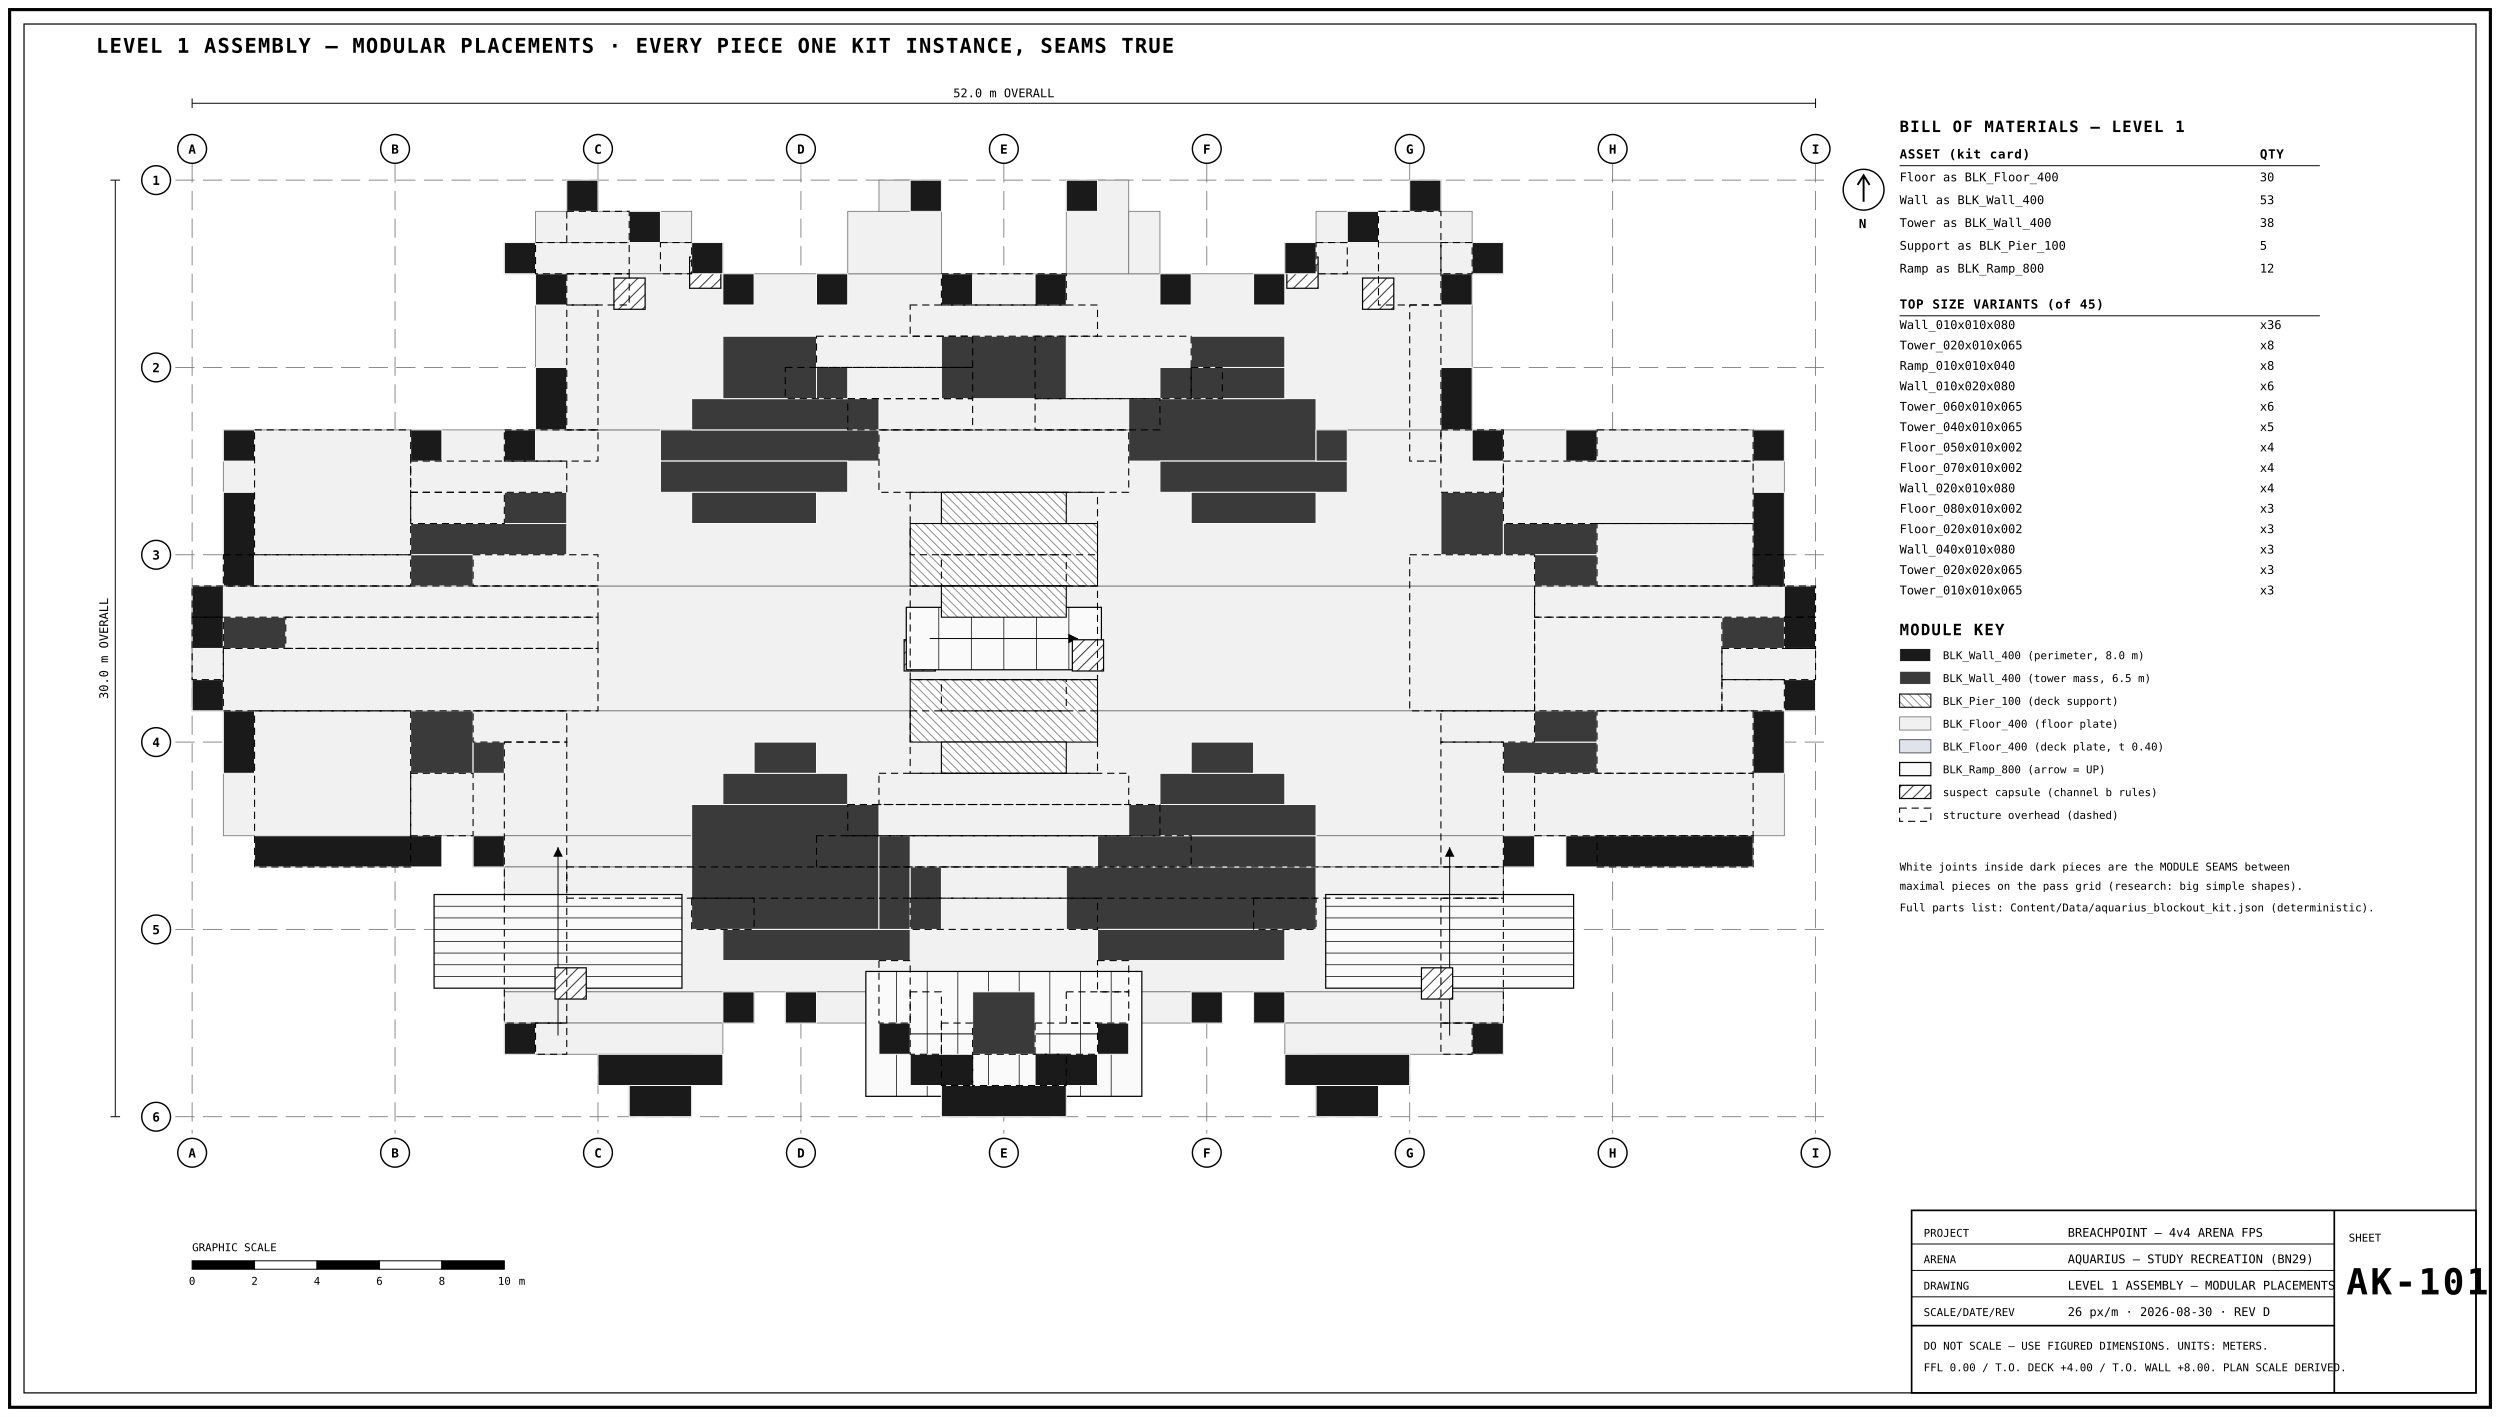
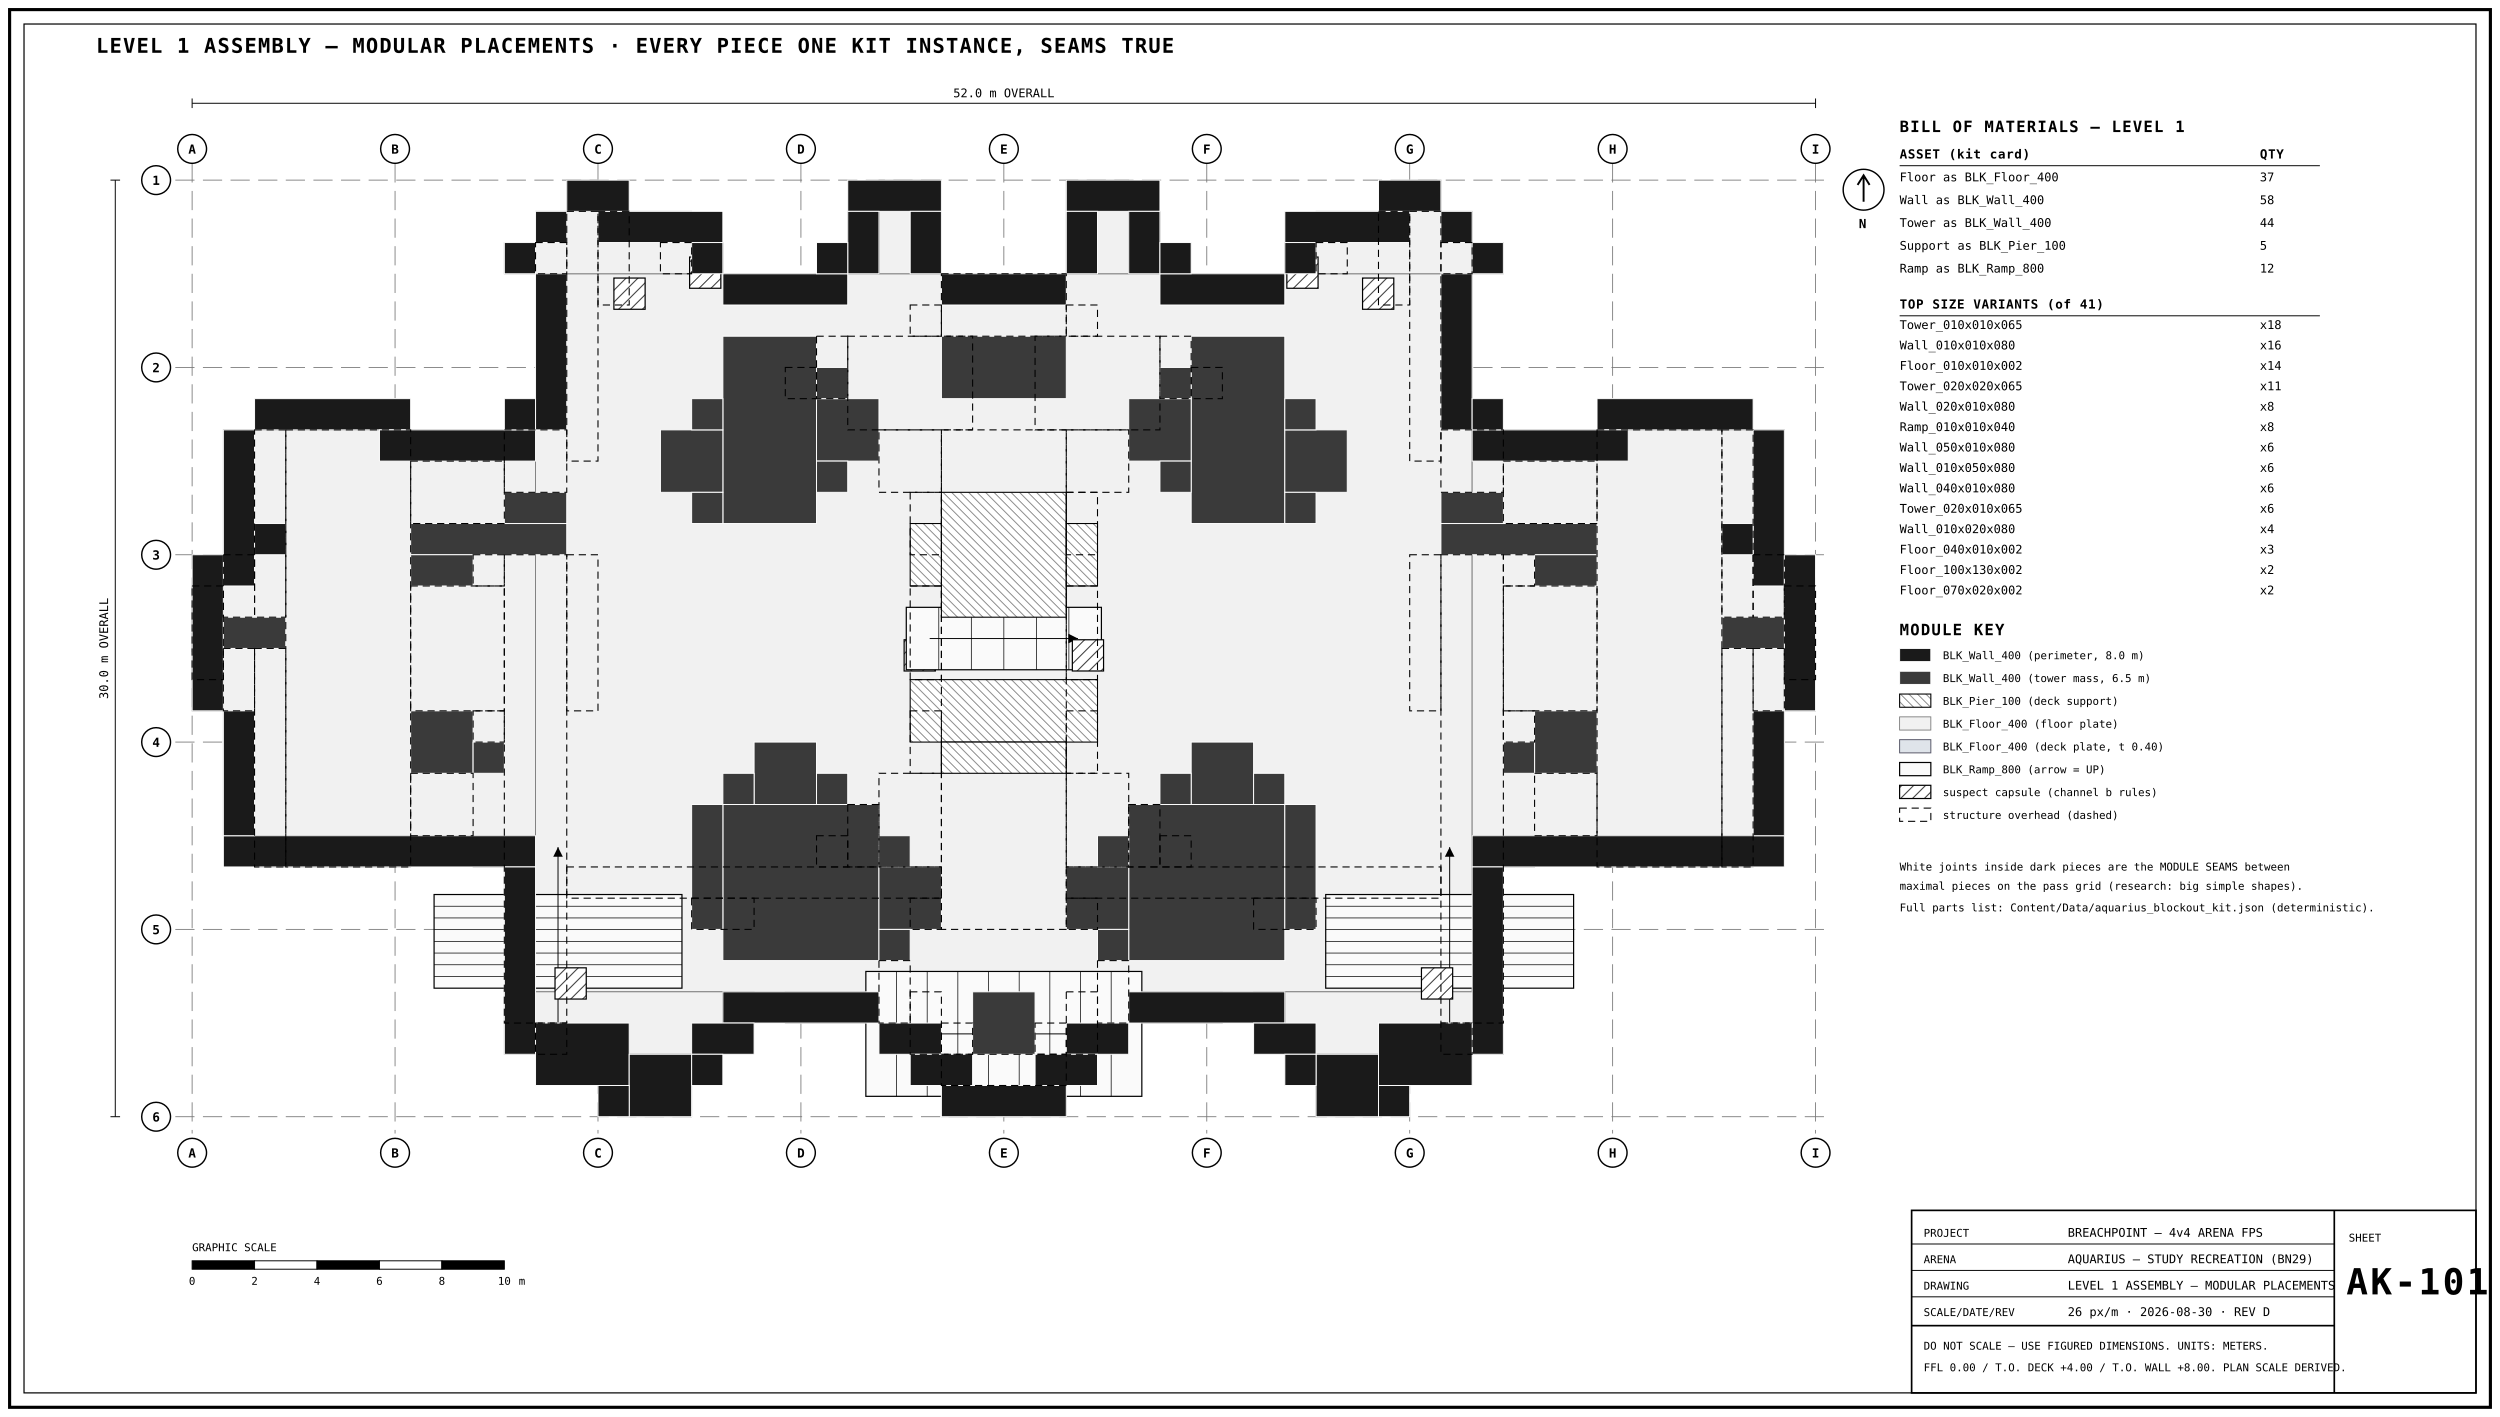
<svg xmlns="http://www.w3.org/2000/svg" width="2082" height="1180" viewBox="0 0 2082 1180">
  <style>
  .paper{fill:#ffffff}
  .frame{fill:none;stroke:#000;stroke-width:1.4}
  .border{fill:none;stroke:#000;stroke-width:2.6}
  .border2{fill:none;stroke:#000;stroke-width:1.0}
  .poche{fill:#111111;stroke:#000;stroke-width:0.9}
  .hatch{fill:url(#h45);stroke:#000;stroke-width:1.1}
  .hatch2{fill:url(#h135);stroke:#000;stroke-width:0.9}
  .plate{fill:#e8e8e8;stroke:#000;stroke-width:1.1}
  .floorp{fill:#f1f1f1;stroke:#333;stroke-width:0.9}
  .stairp{fill:#fafafa;stroke:#000;stroke-width:1.0}
  .over{fill:none;stroke:#000;stroke-width:0.9;stroke-dasharray:6 4}
  .below{fill:none;stroke:#9a9a9a;stroke-width:0.7}
  .tread{stroke:#000;stroke-width:0.6;fill:none}
  .gridl{stroke:#777;stroke-width:0.7;stroke-dasharray:16 7}
  .bubble{fill:#fff;stroke:#000;stroke-width:1.2}
  .secline{stroke:#000;stroke-width:1.7;stroke-dasharray:18 5 4 5}
  .ground{stroke:#000;stroke-width:2.6}
  .beyond{fill:#f4f4f4;stroke:#8a8a8a;stroke-width:0.8}
  .beyond2{fill:#d9d9d9;stroke:#6e6e6e;stroke-width:0.8}
  .dim{stroke:#000;stroke-width:0.8;fill:none}
  .dimtext{font:10px monospace;fill:#000}
  .label{font:bold 10.5px monospace;fill:#000;letter-spacing:0.5px}
  .rooml{font:bold 12.5px monospace;fill:#000;letter-spacing:1px}
  .roomd{font:10px monospace;fill:#000}
  .small{font:9px monospace;fill:#000}
  .note{font:10.5px monospace;fill:#000}
  .big{font:bold 17px monospace;fill:#000;letter-spacing:1px}
  .panel{font:bold 13px monospace;fill:#000;letter-spacing:1px}
  .sheetno{font:bold 30px monospace;fill:#000;letter-spacing:2px}
  .datum{stroke:#000;stroke-width:0.7;stroke-dasharray:12 4 2 4}
  .isotop{fill:#ededed;stroke:#000;stroke-width:1.0;stroke-linejoin:round}
  .isoeast{fill:#ffffff;stroke:#000;stroke-width:1.0;stroke-linejoin:round}
  .isonorth{fill:#d4d4d4;stroke:#000;stroke-width:1.0;stroke-linejoin:round}
  .isoplate{fill:#f7f7f7;stroke:#000;stroke-width:1.6;stroke-linejoin:round}
  .isofloor{fill:#e2e2e2;stroke:#555;stroke-width:0.8;stroke-linejoin:round}

  .mwall{fill:#1a1a1a;stroke:#ffffff;stroke-width:0.8}
  .mwallo{fill:none;stroke:#000;stroke-width:1.2}
  .mtower{fill:#3a3a3a;stroke:#ffffff;stroke-width:0.8}
  .mfloor{fill:#f1f1f1;stroke:#777;stroke-width:0.7}
  .mdeck{fill:#dfe4ea;stroke:#556;stroke-width:0.8}
  .mpier{fill:url(#h135);stroke:#000;stroke-width:0.9}
  .mramp{fill:#fafafa;stroke:#000;stroke-width:1.0}
  .msus{fill:url(#h45);stroke:#000;stroke-width:1.0}
</style>
  <defs>
    <pattern id="h45" width="7" height="7" patternUnits="userSpaceOnUse" patternTransform="rotate(45)">
      <rect width="7" height="7" fill="#ffffff" />
      <line x1="0" y1="0" x2="0" y2="7" stroke="#000" stroke-width="1.2" />
    </pattern>
    <pattern id="h135" width="5" height="5" patternUnits="userSpaceOnUse" patternTransform="rotate(-45)">
      <rect width="5" height="5" fill="#ffffff" />
      <line x1="0" y1="0" x2="0" y2="5" stroke="#555" stroke-width="1.0" />
    </pattern>
  </defs>
  <rect class="paper" width="2082" height="1180" />
  <text class="big" x="80" y="44">LEVEL 1 ASSEMBLY — MODULAR PLACEMENTS · EVERY PIECE ONE KIT INSTANCE, SEAMS TRUE</text>
  <line class="gridl" x1="160" y1="136" x2="160" y2="944" />
  <circle class="bubble" cx="160" cy="124" r="12" />
  <text class="label" x="160" y="128" text-anchor="middle">A</text>
  <circle class="bubble" cx="160" cy="960" r="12" />
  <text class="label" x="160" y="964" text-anchor="middle">A</text>
  <line class="gridl" x1="329" y1="136" x2="329" y2="944" />
  <circle class="bubble" cx="329" cy="124" r="12" />
  <text class="label" x="329" y="128" text-anchor="middle">B</text>
  <circle class="bubble" cx="329" cy="960" r="12" />
  <text class="label" x="329" y="964" text-anchor="middle">B</text>
  <line class="gridl" x1="498" y1="136" x2="498" y2="944" />
  <circle class="bubble" cx="498" cy="124" r="12" />
  <text class="label" x="498" y="128" text-anchor="middle">C</text>
  <circle class="bubble" cx="498" cy="960" r="12" />
  <text class="label" x="498" y="964" text-anchor="middle">C</text>
  <line class="gridl" x1="667" y1="136" x2="667" y2="944" />
  <circle class="bubble" cx="667" cy="124" r="12" />
  <text class="label" x="667" y="128" text-anchor="middle">D</text>
  <circle class="bubble" cx="667" cy="960" r="12" />
  <text class="label" x="667" y="964" text-anchor="middle">D</text>
  <line class="gridl" x1="836" y1="136" x2="836" y2="944" />
  <circle class="bubble" cx="836" cy="124" r="12" />
  <text class="label" x="836" y="128" text-anchor="middle">E</text>
  <circle class="bubble" cx="836" cy="960" r="12" />
  <text class="label" x="836" y="964" text-anchor="middle">E</text>
  <line class="gridl" x1="1005" y1="136" x2="1005" y2="944" />
  <circle class="bubble" cx="1005" cy="124" r="12" />
  <text class="label" x="1005" y="128" text-anchor="middle">F</text>
  <circle class="bubble" cx="1005" cy="960" r="12" />
  <text class="label" x="1005" y="964" text-anchor="middle">F</text>
  <line class="gridl" x1="1174" y1="136" x2="1174" y2="944" />
  <circle class="bubble" cx="1174" cy="124" r="12" />
  <text class="label" x="1174" y="128" text-anchor="middle">G</text>
  <circle class="bubble" cx="1174" cy="960" r="12" />
  <text class="label" x="1174" y="964" text-anchor="middle">G</text>
  <line class="gridl" x1="1343" y1="136" x2="1343" y2="944" />
  <circle class="bubble" cx="1343" cy="124" r="12" />
  <text class="label" x="1343" y="128" text-anchor="middle">H</text>
  <circle class="bubble" cx="1343" cy="960" r="12" />
  <text class="label" x="1343" y="964" text-anchor="middle">H</text>
  <line class="gridl" x1="1512" y1="136" x2="1512" y2="944" />
  <circle class="bubble" cx="1512" cy="124" r="12" />
  <text class="label" x="1512" y="128" text-anchor="middle">I</text>
  <circle class="bubble" cx="1512" cy="960" r="12" />
  <text class="label" x="1512" y="964" text-anchor="middle">I</text>
  <line class="gridl" x1="146" y1="150" x2="1526" y2="150" />
  <circle class="bubble" cx="130" cy="150" r="12" />
  <text class="label" x="130" y="154" text-anchor="middle">1</text>
  <line class="gridl" x1="146" y1="306" x2="1526" y2="306" />
  <circle class="bubble" cx="130" cy="306" r="12" />
  <text class="label" x="130" y="310" text-anchor="middle">2</text>
  <line class="gridl" x1="146" y1="462" x2="1526" y2="462" />
  <circle class="bubble" cx="130" cy="462" r="12" />
  <text class="label" x="130" y="466" text-anchor="middle">3</text>
  <line class="gridl" x1="146" y1="618" x2="1526" y2="618" />
  <circle class="bubble" cx="130" cy="618" r="12" />
  <text class="label" x="130" y="622" text-anchor="middle">4</text>
  <line class="gridl" x1="146" y1="774" x2="1526" y2="774" />
  <circle class="bubble" cx="130" cy="774" r="12" />
  <text class="label" x="130" y="778" text-anchor="middle">5</text>
  <line class="gridl" x1="146" y1="930" x2="1526" y2="930" />
  <circle class="bubble" cx="130" cy="930" r="12" />
  <text class="label" x="130" y="934" text-anchor="middle">6</text>
-   <rect class="mfloor" x="160" y="488" width="1352" height="104" />
-   <rect class="mfloor" x="186" y="358" width="1300" height="130" />
-   <rect class="mfloor" x="186" y="592" width="1300" height="104" />
+   <rect class="mfloor" x="446" y="228" width="780" height="598" />
+   <rect class="mfloor" x="186" y="358" width="260" height="338" />
+   <rect class="mfloor" x="1226" y="358" width="260" height="338" />
+   <rect class="mfloor" x="758" y="826" width="156" height="78" />
+   <rect class="mfloor" x="420" y="826" width="182" height="52" />
+   <rect class="mfloor" x="1070" y="826" width="182" height="52" />
+   <rect class="mfloor" x="446" y="176" width="130" height="52" />
+   <rect class="mfloor" x="1096" y="176" width="130" height="52" />
+   <rect class="mfloor" x="732" y="150" width="52" height="78" />
+   <rect class="mfloor" x="888" y="150" width="52" height="78" />
  <rect class="mfloor" x="212" y="696" width="130" height="26" />
-   <rect class="mfloor" x="394" y="696" width="884" height="26" />
-   <rect class="mfloor" x="420" y="202" width="182" height="26" />
-   <rect class="mfloor" x="420" y="722" width="832" height="104" />
-   <rect class="mfloor" x="420" y="826" width="208" height="26" />
-   <rect class="mfloor" x="420" y="852" width="182" height="26" />
-   <rect class="mfloor" x="446" y="176" width="130" height="26" />
-   <rect class="mfloor" x="446" y="228" width="780" height="130" />
+   <rect class="mfloor" x="1330" y="696" width="130" height="26" />
+   <rect class="mfloor" x="420" y="696" width="26" height="130" />
+   <rect class="mfloor" x="1226" y="696" width="26" height="130" />
+   <rect class="mfloor" x="160" y="488" width="26" height="104" />
+   <rect class="mfloor" x="1486" y="488" width="26" height="104" />
+   <rect class="mfloor" x="654" y="826" width="104" height="26" />
+   <rect class="mfloor" x="914" y="826" width="104" height="26" />
+   <rect class="mfloor" x="524" y="878" width="52" height="52" />
+   <rect class="mfloor" x="784" y="904" width="104" height="26" />
+   <rect class="mfloor" x="1096" y="878" width="52" height="52" />
+   <rect class="mfloor" x="706" y="176" width="26" height="52" />
+   <rect class="mfloor" x="940" y="176" width="26" height="52" />
  <rect class="mfloor" x="472" y="150" width="26" height="26" />
-   <rect class="mfloor" x="498" y="878" width="78" height="26" />
-   <rect class="mfloor" x="524" y="904" width="52" height="26" />
-   <rect class="mfloor" x="654" y="826" width="364" height="26" />
-   <rect class="mfloor" x="706" y="176" width="78" height="52" />
-   <rect class="mfloor" x="732" y="150" width="52" height="26" />
-   <rect class="mfloor" x="732" y="852" width="208" height="26" />
-   <rect class="mfloor" x="758" y="878" width="156" height="26" />
-   <rect class="mfloor" x="784" y="904" width="104" height="26" />
-   <rect class="mfloor" x="888" y="150" width="52" height="78" />
-   <rect class="mfloor" x="940" y="176" width="26" height="52" />
-   <rect class="mfloor" x="1044" y="826" width="208" height="26" />
-   <rect class="mfloor" x="1070" y="202" width="182" height="26" />
-   <rect class="mfloor" x="1070" y="852" width="182" height="26" />
-   <rect class="mfloor" x="1096" y="176" width="130" height="26" />
-   <rect class="mfloor" x="1096" y="878" width="78" height="26" />
-   <rect class="mfloor" x="1096" y="904" width="52" height="26" />
  <rect class="mfloor" x="1174" y="150" width="26" height="26" />
-   <rect class="mfloor" x="1330" y="696" width="130" height="26" />
+   <rect class="mfloor" x="420" y="202" width="26" height="26" />
+   <rect class="mfloor" x="576" y="202" width="26" height="26" />
+   <rect class="mfloor" x="1070" y="202" width="26" height="26" />
+   <rect class="mfloor" x="1226" y="202" width="26" height="26" />
+   <rect class="mfloor" x="394" y="696" width="26" height="26" />
+   <rect class="mfloor" x="1252" y="696" width="26" height="26" />
+   <rect class="mfloor" x="602" y="826" width="26" height="26" />
+   <rect class="mfloor" x="1044" y="826" width="26" height="26" />
+   <rect class="mfloor" x="732" y="852" width="26" height="26" />
+   <rect class="mfloor" x="914" y="852" width="26" height="26" />
+   <rect class="mfloor" x="498" y="878" width="26" height="26" />
+   <rect class="mfloor" x="1148" y="878" width="26" height="26" />
  <rect class="mramp" x="361.5" y="744.958" width="206.44" height="78" />
  <line class="dim" x1="464.72" y1="862.405" x2="464.72" y2="705.511" />
  <path transform="translate(464.72,705.511) rotate(-90)" d="M 0 0 L -8 -4 L -8 4 Z" fill="#000" />
  <line class="tread" x1="361.5" y1="754.708" x2="567.94" y2="754.708" />
  <line class="tread" x1="361.5" y1="764.458" x2="567.94" y2="764.458" />
  <line class="tread" x1="361.5" y1="774.208" x2="567.94" y2="774.208" />
  <line class="tread" x1="361.5" y1="783.958" x2="567.94" y2="783.958" />
  <line class="tread" x1="361.5" y1="793.708" x2="567.94" y2="793.708" />
  <line class="tread" x1="361.5" y1="803.458" x2="567.94" y2="803.458" />
  <line class="tread" x1="361.5" y1="813.208" x2="567.94" y2="813.208" />
  <rect class="msus" x="462.224" y="806.006" width="26" height="26" />
  <rect class="msus" x="511.26" y="231.562" width="26" height="26" />
  <rect class="msus" x="574.31" y="214.064" width="26" height="26" />
  <rect class="mramp" x="721.08" y="809.022" width="229.84" height="104" />
  <line class="dim" x1="748.661" y1="861.022" x2="923.339" y2="861.022" />
  <path transform="translate(923.339,861.022) rotate(0)" d="M 0 0 L -8 -4 L -8 4 Z" fill="#000" />
  <line class="tread" x1="746.618" y1="809.022" x2="746.618" y2="913.022" />
  <line class="tread" x1="772.156" y1="809.022" x2="772.156" y2="913.022" />
  <line class="tread" x1="797.693" y1="809.022" x2="797.693" y2="913.022" />
  <line class="tread" x1="823.231" y1="809.022" x2="823.231" y2="913.022" />
  <line class="tread" x1="848.769" y1="809.022" x2="848.769" y2="913.022" />
  <line class="tread" x1="874.307" y1="809.022" x2="874.307" y2="913.022" />
  <line class="tread" x1="899.844" y1="809.022" x2="899.844" y2="913.022" />
  <line class="tread" x1="925.382" y1="809.022" x2="925.382" y2="913.022" />
  <rect class="msus" x="752.956" y="532.798" width="26" height="26" />
  <rect class="mramp" x="754.75" y="505.784" width="162.5" height="52" />
  <line class="dim" x1="774.25" y1="531.784" x2="897.75" y2="531.784" />
  <path transform="translate(897.75,531.784) rotate(0)" d="M 0 0 L -8 -4 L -8 4 Z" fill="#000" />
  <line class="tread" x1="781.833" y1="505.784" x2="781.833" y2="557.784" />
  <line class="tread" x1="808.917" y1="505.784" x2="808.917" y2="557.784" />
  <line class="tread" x1="836" y1="505.784" x2="836" y2="557.784" />
  <line class="tread" x1="863.083" y1="505.784" x2="863.083" y2="557.784" />
  <line class="tread" x1="890.167" y1="505.784" x2="890.167" y2="557.784" />
  <rect class="msus" x="893.044" y="532.798" width="26" height="26" />
  <rect class="msus" x="1071.69" y="214.064" width="26" height="26" />
  <rect class="msus" x="1134.74" y="231.562" width="26" height="26" />
  <rect class="mramp" x="1104.06" y="744.958" width="206.44" height="78" />
  <line class="dim" x1="1207.28" y1="862.405" x2="1207.28" y2="705.511" />
  <path transform="translate(1207.28,705.511) rotate(-90)" d="M 0 0 L -8 -4 L -8 4 Z" fill="#000" />
  <line class="tread" x1="1104.06" y1="754.708" x2="1310.5" y2="754.708" />
  <line class="tread" x1="1104.06" y1="764.458" x2="1310.5" y2="764.458" />
  <line class="tread" x1="1104.06" y1="774.208" x2="1310.5" y2="774.208" />
  <line class="tread" x1="1104.06" y1="783.958" x2="1310.5" y2="783.958" />
  <line class="tread" x1="1104.06" y1="793.708" x2="1310.5" y2="793.708" />
  <line class="tread" x1="1104.06" y1="803.458" x2="1310.5" y2="803.458" />
  <line class="tread" x1="1104.06" y1="813.208" x2="1310.5" y2="813.208" />
  <rect class="msus" x="1183.78" y="806.006" width="26" height="26" />
-   <rect class="mpier" x="758" y="436" width="156" height="52" />
+   <rect class="mpier" x="784" y="410" width="104" height="104" />
  <rect class="mpier" x="758" y="566" width="156" height="52" />
-   <rect class="mpier" x="784" y="410" width="104" height="26" />
-   <rect class="mpier" x="784" y="488" width="104" height="26" />
  <rect class="mpier" x="784" y="618" width="104" height="26" />
-   <rect class="mwall" x="160" y="488" width="26" height="52" />
-   <rect class="mwall" x="160" y="566" width="26" height="26" />
-   <rect class="mwall" x="186" y="358" width="26" height="26" />
-   <rect class="mwall" x="186" y="410" width="26" height="78" />
-   <rect class="mwall" x="186" y="592" width="26" height="52" />
-   <rect class="mwall" x="212" y="696" width="156" height="26" />
-   <rect class="mwall" x="342" y="358" width="26" height="26" />
-   <rect class="mwall" x="394" y="696" width="26" height="26" />
+   <rect class="mpier" x="758" y="436" width="26" height="52" />
+   <rect class="mpier" x="888" y="436" width="26" height="52" />
+   <rect class="mwall" x="186" y="696" width="260" height="26" />
+   <rect class="mwall" x="1226" y="696" width="260" height="26" />
+   <rect class="mwall" x="420" y="722" width="26" height="156" />
+   <rect class="mwall" x="1226" y="722" width="26" height="156" />
+   <rect class="mwall" x="446" y="852" width="78" height="52" />
+   <rect class="mwall" x="1148" y="852" width="78" height="52" />
+   <rect class="mwall" x="212" y="332" width="130" height="26" />
+   <rect class="mwall" x="446" y="228" width="26" height="130" />
+   <rect class="mwall" x="1200" y="228" width="26" height="130" />
+   <rect class="mwall" x="1330" y="332" width="130" height="26" />
+   <rect class="mwall" x="316" y="358" width="130" height="26" />
+   <rect class="mwall" x="1226" y="358" width="130" height="26" />
+   <rect class="mwall" x="186" y="358" width="26" height="130" />
+   <rect class="mwall" x="1460" y="358" width="26" height="130" />
+   <rect class="mwall" x="160" y="462" width="26" height="130" />
+   <rect class="mwall" x="1486" y="462" width="26" height="130" />
+   <rect class="mwall" x="602" y="826" width="130" height="26" />
+   <rect class="mwall" x="940" y="826" width="130" height="26" />
+   <rect class="mwall" x="498" y="176" width="104" height="26" />
+   <rect class="mwall" x="1070" y="176" width="104" height="26" />
+   <rect class="mwall" x="602" y="228" width="104" height="26" />
+   <rect class="mwall" x="784" y="228" width="104" height="26" />
+   <rect class="mwall" x="966" y="228" width="104" height="26" />
+   <rect class="mwall" x="186" y="592" width="26" height="104" />
+   <rect class="mwall" x="1460" y="592" width="26" height="104" />
+   <rect class="mwall" x="524" y="878" width="52" height="52" />
+   <rect class="mwall" x="784" y="904" width="104" height="26" />
+   <rect class="mwall" x="1096" y="878" width="52" height="52" />
+   <rect class="mwall" x="706" y="150" width="78" height="26" />
+   <rect class="mwall" x="888" y="150" width="78" height="26" />
+   <rect class="mwall" x="472" y="150" width="52" height="26" />
+   <rect class="mwall" x="1148" y="150" width="52" height="26" />
+   <rect class="mwall" x="706" y="176" width="26" height="52" />
+   <rect class="mwall" x="758" y="176" width="26" height="52" />
+   <rect class="mwall" x="888" y="176" width="26" height="52" />
+   <rect class="mwall" x="940" y="176" width="26" height="52" />
+   <rect class="mwall" x="576" y="852" width="52" height="26" />
+   <rect class="mwall" x="732" y="852" width="52" height="26" />
+   <rect class="mwall" x="888" y="852" width="52" height="26" />
+   <rect class="mwall" x="1044" y="852" width="52" height="26" />
+   <rect class="mwall" x="758" y="878" width="52" height="26" />
+   <rect class="mwall" x="862" y="878" width="52" height="26" />
+   <rect class="mwall" x="446" y="176" width="26" height="26" />
+   <rect class="mwall" x="1200" y="176" width="26" height="26" />
  <rect class="mwall" x="420" y="202" width="26" height="26" />
-   <rect class="mwall" x="420" y="358" width="26" height="26" />
-   <rect class="mwall" x="420" y="852" width="26" height="26" />
-   <rect class="mwall" x="446" y="228" width="26" height="26" />
-   <rect class="mwall" x="446" y="306" width="26" height="52" />
-   <rect class="mwall" x="472" y="150" width="26" height="26" />
-   <rect class="mwall" x="498" y="878" width="104" height="26" />
-   <rect class="mwall" x="524" y="176" width="26" height="26" />
-   <rect class="mwall" x="524" y="904" width="52" height="26" />
  <rect class="mwall" x="576" y="202" width="26" height="26" />
-   <rect class="mwall" x="602" y="228" width="26" height="26" />
-   <rect class="mwall" x="602" y="826" width="26" height="26" />
-   <rect class="mwall" x="654" y="826" width="26" height="26" />
-   <rect class="mwall" x="680" y="228" width="26" height="26" />
-   <rect class="mwall" x="732" y="852" width="26" height="26" />
-   <rect class="mwall" x="758" y="150" width="26" height="26" />
-   <rect class="mwall" x="758" y="878" width="52" height="26" />
-   <rect class="mwall" x="784" y="228" width="26" height="26" />
-   <rect class="mwall" x="784" y="904" width="104" height="26" />
-   <rect class="mwall" x="862" y="228" width="26" height="26" />
-   <rect class="mwall" x="862" y="878" width="52" height="26" />
-   <rect class="mwall" x="888" y="150" width="26" height="26" />
-   <rect class="mwall" x="914" y="852" width="26" height="26" />
-   <rect class="mwall" x="966" y="228" width="26" height="26" />
-   <rect class="mwall" x="992" y="826" width="26" height="26" />
-   <rect class="mwall" x="1044" y="228" width="26" height="26" />
-   <rect class="mwall" x="1044" y="826" width="26" height="26" />
+   <rect class="mwall" x="680" y="202" width="26" height="26" />
+   <rect class="mwall" x="966" y="202" width="26" height="26" />
  <rect class="mwall" x="1070" y="202" width="26" height="26" />
-   <rect class="mwall" x="1070" y="878" width="104" height="26" />
-   <rect class="mwall" x="1096" y="904" width="52" height="26" />
-   <rect class="mwall" x="1122" y="176" width="26" height="26" />
-   <rect class="mwall" x="1174" y="150" width="26" height="26" />
-   <rect class="mwall" x="1200" y="228" width="26" height="26" />
-   <rect class="mwall" x="1200" y="306" width="26" height="52" />
  <rect class="mwall" x="1226" y="202" width="26" height="26" />
-   <rect class="mwall" x="1226" y="358" width="26" height="26" />
-   <rect class="mwall" x="1226" y="852" width="26" height="26" />
-   <rect class="mwall" x="1252" y="696" width="26" height="26" />
-   <rect class="mwall" x="1304" y="358" width="26" height="26" />
-   <rect class="mwall" x="1304" y="696" width="156" height="26" />
-   <rect class="mwall" x="1460" y="358" width="26" height="26" />
-   <rect class="mwall" x="1460" y="410" width="26" height="78" />
-   <rect class="mwall" x="1460" y="592" width="26" height="52" />
-   <rect class="mwall" x="1486" y="488" width="26" height="52" />
-   <rect class="mwall" x="1486" y="566" width="26" height="26" />
+   <rect class="mwall" x="420" y="332" width="26" height="26" />
+   <rect class="mwall" x="1226" y="332" width="26" height="26" />
+   <rect class="mwall" x="212" y="436" width="26" height="26" />
+   <rect class="mwall" x="1434" y="436" width="26" height="26" />
+   <rect class="mwall" x="576" y="878" width="26" height="26" />
+   <rect class="mwall" x="1070" y="878" width="26" height="26" />
+   <rect class="mwall" x="498" y="904" width="26" height="26" />
+   <rect class="mwall" x="1148" y="904" width="26" height="26" />
+   <rect class="mtower" x="602" y="670" width="130" height="130" />
+   <rect class="mtower" x="940" y="670" width="130" height="130" />
+   <rect class="mtower" x="602" y="280" width="78" height="156" />
+   <rect class="mtower" x="992" y="280" width="78" height="156" />
+   <rect class="mtower" x="784" y="280" width="104" height="52" />
+   <rect class="mtower" x="342" y="436" width="130" height="26" />
+   <rect class="mtower" x="1200" y="436" width="130" height="26" />
+   <rect class="mtower" x="680" y="332" width="52" height="52" />
+   <rect class="mtower" x="940" y="332" width="52" height="52" />
+   <rect class="mtower" x="550" y="358" width="52" height="52" />
+   <rect class="mtower" x="1070" y="358" width="52" height="52" />
+   <rect class="mtower" x="342" y="592" width="52" height="52" />
+   <rect class="mtower" x="1278" y="592" width="52" height="52" />
+   <rect class="mtower" x="628" y="618" width="52" height="52" />
+   <rect class="mtower" x="992" y="618" width="52" height="52" />
+   <rect class="mtower" x="576" y="670" width="26" height="104" />
+   <rect class="mtower" x="732" y="722" width="52" height="52" />
+   <rect class="mtower" x="888" y="722" width="52" height="52" />
+   <rect class="mtower" x="1070" y="670" width="26" height="104" />
+   <rect class="mtower" x="810" y="826" width="52" height="52" />
+   <rect class="mtower" x="420" y="410" width="52" height="26" />
+   <rect class="mtower" x="1200" y="410" width="52" height="26" />
+   <rect class="mtower" x="342" y="462" width="52" height="26" />
+   <rect class="mtower" x="1278" y="462" width="52" height="26" />
  <rect class="mtower" x="186" y="514" width="52" height="26" />
-   <rect class="mtower" x="342" y="436" width="130" height="26" />
-   <rect class="mtower" x="342" y="462" width="52" height="26" />
-   <rect class="mtower" x="342" y="592" width="52" height="52" />
+   <rect class="mtower" x="1434" y="514" width="52" height="26" />
+   <rect class="mtower" x="680" y="306" width="26" height="26" />
+   <rect class="mtower" x="966" y="306" width="26" height="26" />
+   <rect class="mtower" x="576" y="332" width="26" height="26" />
+   <rect class="mtower" x="1070" y="332" width="26" height="26" />
+   <rect class="mtower" x="680" y="384" width="26" height="26" />
+   <rect class="mtower" x="966" y="384" width="26" height="26" />
+   <rect class="mtower" x="576" y="410" width="26" height="26" />
+   <rect class="mtower" x="1070" y="410" width="26" height="26" />
  <rect class="mtower" x="394" y="618" width="26" height="26" />
-   <rect class="mtower" x="420" y="410" width="52" height="26" />
-   <rect class="mtower" x="550" y="358" width="182" height="26" />
-   <rect class="mtower" x="550" y="384" width="156" height="26" />
-   <rect class="mtower" x="576" y="332" width="156" height="26" />
-   <rect class="mtower" x="576" y="410" width="104" height="26" />
-   <rect class="mtower" x="576" y="670" width="156" height="104" />
-   <rect class="mtower" x="602" y="280" width="78" height="52" />
-   <rect class="mtower" x="602" y="644" width="104" height="26" />
-   <rect class="mtower" x="602" y="774" width="156" height="26" />
-   <rect class="mtower" x="628" y="618" width="52" height="26" />
-   <rect class="mtower" x="680" y="306" width="26" height="26" />
-   <rect class="mtower" x="732" y="696" width="26" height="78" />
-   <rect class="mtower" x="758" y="722" width="26" height="52" />
-   <rect class="mtower" x="784" y="280" width="104" height="52" />
-   <rect class="mtower" x="810" y="826" width="52" height="52" />
-   <rect class="mtower" x="888" y="722" width="208" height="52" />
-   <rect class="mtower" x="914" y="696" width="182" height="26" />
-   <rect class="mtower" x="914" y="774" width="156" height="26" />
-   <rect class="mtower" x="940" y="332" width="156" height="52" />
-   <rect class="mtower" x="940" y="670" width="156" height="26" />
-   <rect class="mtower" x="966" y="306" width="104" height="26" />
-   <rect class="mtower" x="966" y="384" width="156" height="26" />
-   <rect class="mtower" x="966" y="644" width="104" height="26" />
-   <rect class="mtower" x="992" y="280" width="78" height="26" />
-   <rect class="mtower" x="992" y="410" width="104" height="26" />
-   <rect class="mtower" x="992" y="618" width="52" height="26" />
-   <rect class="mtower" x="1096" y="358" width="26" height="26" />
-   <rect class="mtower" x="1200" y="410" width="52" height="52" />
-   <rect class="mtower" x="1252" y="436" width="78" height="26" />
-   <rect class="mtower" x="1252" y="618" width="78" height="26" />
-   <rect class="mtower" x="1278" y="462" width="52" height="26" />
-   <rect class="mtower" x="1278" y="592" width="52" height="26" />
-   <rect class="mtower" x="1434" y="514" width="52" height="26" />
-   <rect class="over" x="160" y="488" width="338" height="26" />
-   <rect class="over" x="160" y="514" width="26" height="52" />
-   <rect class="over" x="186" y="462" width="156" height="26" />
-   <rect class="over" x="186" y="540" width="312" height="52" />
-   <rect class="over" x="212" y="358" width="130" height="104" />
-   <rect class="over" x="212" y="592" width="130" height="130" />
-   <rect class="over" x="238" y="514" width="260" height="26" />
-   <rect class="over" x="342" y="384" width="130" height="26" />
-   <rect class="over" x="342" y="410" width="78" height="26" />
+   <rect class="mtower" x="1252" y="618" width="26" height="26" />
+   <rect class="mtower" x="602" y="644" width="26" height="26" />
+   <rect class="mtower" x="680" y="644" width="26" height="26" />
+   <rect class="mtower" x="966" y="644" width="26" height="26" />
+   <rect class="mtower" x="1044" y="644" width="26" height="26" />
+   <rect class="mtower" x="732" y="696" width="26" height="26" />
+   <rect class="mtower" x="914" y="696" width="26" height="26" />
+   <rect class="mtower" x="732" y="774" width="26" height="26" />
+   <rect class="mtower" x="914" y="774" width="26" height="26" />
+   <rect class="over" x="784" y="358" width="104" height="416" />
+   <rect class="over" x="238" y="358" width="104" height="364" />
+   <rect class="over" x="1330" y="358" width="104" height="364" />
+   <rect class="over" x="420" y="462" width="52" height="390" />
+   <rect class="over" x="1200" y="462" width="52" height="390" />
+   <rect class="over" x="706" y="280" width="104" height="78" />
+   <rect class="over" x="862" y="280" width="104" height="78" />
+   <rect class="over" x="342" y="488" width="78" height="104" />
+   <rect class="over" x="1252" y="488" width="78" height="104" />
+   <rect class="over" x="472" y="722" width="312" height="26" />
+   <rect class="over" x="888" y="722" width="312" height="26" />
+   <rect class="over" x="784" y="228" width="104" height="52" />
+   <rect class="over" x="472" y="176" width="26" height="208" />
+   <rect class="over" x="1174" y="176" width="26" height="208" />
+   <rect class="over" x="212" y="540" width="26" height="182" />
+   <rect class="over" x="1434" y="540" width="26" height="182" />
+   <rect class="over" x="342" y="384" width="78" height="52" />
+   <rect class="over" x="1252" y="384" width="78" height="52" />
+   <rect class="over" x="212" y="358" width="26" height="156" />
+   <rect class="over" x="1434" y="358" width="26" height="156" />
+   <rect class="over" x="732" y="644" width="52" height="78" />
+   <rect class="over" x="888" y="644" width="52" height="78" />
+   <rect class="over" x="472" y="462" width="26" height="130" />
+   <rect class="over" x="1174" y="462" width="26" height="130" />
+   <rect class="over" x="420" y="358" width="52" height="52" />
+   <rect class="over" x="732" y="358" width="52" height="52" />
+   <rect class="over" x="888" y="358" width="52" height="52" />
+   <rect class="over" x="1200" y="358" width="52" height="52" />
  <rect class="over" x="342" y="644" width="52" height="52" />
-   <rect class="over" x="394" y="462" width="104" height="26" />
-   <rect class="over" x="394" y="592" width="78" height="26" />
-   <rect class="over" x="420" y="358" width="78" height="26" />
-   <rect class="over" x="420" y="618" width="52" height="234" />
-   <rect class="over" x="446" y="202" width="78" height="26" />
+   <rect class="over" x="1278" y="644" width="52" height="52" />
+   <rect class="over" x="784" y="878" width="104" height="26" />
+   <rect class="over" x="498" y="176" width="26" height="78" />
+   <rect class="over" x="1148" y="176" width="26" height="78" />
+   <rect class="over" x="160" y="488" width="26" height="78" />
+   <rect class="over" x="758" y="488" width="26" height="78" />
+   <rect class="over" x="888" y="488" width="26" height="78" />
+   <rect class="over" x="1486" y="488" width="26" height="78" />
+   <rect class="over" x="680" y="280" width="26" height="52" />
+   <rect class="over" x="966" y="280" width="26" height="52" />
+   <rect class="over" x="758" y="410" width="26" height="52" />
+   <rect class="over" x="888" y="410" width="26" height="52" />
+   <rect class="over" x="186" y="462" width="26" height="52" />
+   <rect class="over" x="1460" y="462" width="26" height="52" />
+   <rect class="over" x="186" y="540" width="26" height="52" />
+   <rect class="over" x="1460" y="540" width="26" height="52" />
+   <rect class="over" x="758" y="592" width="26" height="52" />
+   <rect class="over" x="888" y="592" width="26" height="52" />
+   <rect class="over" x="706" y="670" width="26" height="52" />
+   <rect class="over" x="940" y="670" width="26" height="52" />
+   <rect class="over" x="576" y="748" width="52" height="26" />
+   <rect class="over" x="1044" y="748" width="52" height="26" />
+   <rect class="over" x="732" y="800" width="26" height="52" />
+   <rect class="over" x="914" y="800" width="26" height="52" />
+   <rect class="over" x="758" y="826" width="26" height="52" />
+   <rect class="over" x="888" y="826" width="26" height="52" />
+   <rect class="over" x="446" y="202" width="26" height="26" />
+   <rect class="over" x="550" y="202" width="26" height="26" />
+   <rect class="over" x="1096" y="202" width="26" height="26" />
+   <rect class="over" x="1200" y="202" width="26" height="26" />
+   <rect class="over" x="758" y="254" width="26" height="26" />
+   <rect class="over" x="888" y="254" width="26" height="26" />
+   <rect class="over" x="654" y="306" width="26" height="26" />
+   <rect class="over" x="992" y="306" width="26" height="26" />
+   <rect class="over" x="394" y="462" width="26" height="26" />
+   <rect class="over" x="1252" y="462" width="26" height="26" />
+   <rect class="over" x="394" y="592" width="26" height="26" />
+   <rect class="over" x="1252" y="592" width="26" height="26" />
+   <rect class="over" x="680" y="696" width="26" height="26" />
+   <rect class="over" x="966" y="696" width="26" height="26" />
+   <rect class="over" x="758" y="748" width="26" height="26" />
+   <rect class="over" x="888" y="748" width="26" height="26" />
  <rect class="over" x="446" y="852" width="26" height="26" />
-   <rect class="over" x="472" y="176" width="52" height="26" />
-   <rect class="over" x="472" y="228" width="52" height="26" />
-   <rect class="over" x="472" y="254" width="26" height="104" />
-   <rect class="over" x="472" y="722" width="780" height="26" />
-   <rect class="over" x="550" y="202" width="26" height="26" />
-   <rect class="over" x="576" y="748" width="52" height="26" />
-   <rect class="over" x="654" y="306" width="156" height="26" />
-   <rect class="over" x="680" y="280" width="130" height="26" />
-   <rect class="over" x="680" y="696" width="312" height="26" />
-   <rect class="over" x="706" y="332" width="104" height="26" />
-   <rect class="over" x="706" y="670" width="260" height="26" />
-   <rect class="over" x="732" y="358" width="208" height="52" />
-   <rect class="over" x="732" y="644" width="208" height="26" />
-   <rect class="over" x="732" y="800" width="26" height="52" />
-   <rect class="over" x="758" y="254" width="156" height="26" />
-   <rect class="over" x="758" y="410" width="156" height="52" />
-   <rect class="over" x="758" y="488" width="156" height="78" />
-   <rect class="over" x="758" y="592" width="156" height="52" />
-   <rect class="over" x="758" y="748" width="156" height="26" />
-   <rect class="over" x="758" y="826" width="26" height="52" />
-   <rect class="over" x="784" y="228" width="104" height="26" />
-   <rect class="over" x="784" y="462" width="104" height="26" />
-   <rect class="over" x="784" y="566" width="104" height="26" />
-   <rect class="over" x="784" y="852" width="26" height="52" />
-   <rect class="over" x="810" y="878" width="78" height="26" />
-   <rect class="over" x="862" y="280" width="130" height="52" />
-   <rect class="over" x="862" y="332" width="104" height="26" />
-   <rect class="over" x="862" y="852" width="52" height="26" />
-   <rect class="over" x="888" y="826" width="52" height="26" />
-   <rect class="over" x="914" y="800" width="26" height="26" />
-   <rect class="over" x="992" y="306" width="26" height="26" />
-   <rect class="over" x="1044" y="748" width="52" height="26" />
-   <rect class="over" x="1096" y="202" width="26" height="26" />
-   <rect class="over" x="1148" y="176" width="52" height="78" />
-   <rect class="over" x="1174" y="254" width="26" height="130" />
-   <rect class="over" x="1174" y="462" width="104" height="130" />
-   <rect class="over" x="1200" y="202" width="26" height="26" />
-   <rect class="over" x="1200" y="358" width="52" height="52" />
-   <rect class="over" x="1200" y="592" width="78" height="26" />
-   <rect class="over" x="1200" y="618" width="52" height="104" />
-   <rect class="over" x="1200" y="748" width="52" height="104" />
+   <rect class="over" x="784" y="852" width="26" height="26" />
+   <rect class="over" x="862" y="852" width="26" height="26" />
  <rect class="over" x="1200" y="852" width="26" height="26" />
-   <rect class="over" x="1252" y="384" width="208" height="52" />
-   <rect class="over" x="1278" y="488" width="234" height="26" />
-   <rect class="over" x="1278" y="514" width="156" height="78" />
-   <rect class="over" x="1278" y="644" width="182" height="52" />
-   <rect class="over" x="1330" y="358" width="130" height="26" />
-   <rect class="over" x="1330" y="436" width="130" height="52" />
-   <rect class="over" x="1330" y="592" width="130" height="52" />
-   <rect class="over" x="1330" y="696" width="130" height="26" />
-   <rect class="over" x="1434" y="540" width="78" height="26" />
-   <rect class="over" x="1434" y="566" width="52" height="26" />
-   <rect class="over" x="1460" y="462" width="26" height="26" />
-   <rect class="over" x="1486" y="514" width="26" height="26" />
  <line class="dim" x1="160" y1="86" x2="1512" y2="86" />
  <line class="dim" x1="160" y1="82" x2="160" y2="90" />
  <line class="dim" x1="1512" y1="82" x2="1512" y2="90" />
  <text class="dimtext" text-anchor="middle" x="836" y="81">52.0 m OVERALL</text>
  <line class="dim" x1="96" y1="150" x2="96" y2="930" />
  <line class="dim" x1="92" y1="150" x2="100" y2="150" />
  <line class="dim" x1="92" y1="930" x2="100" y2="930" />
  <text class="dimtext" x="90" y="540" transform="rotate(-90 90 540)" text-anchor="middle">30.0 m OVERALL</text>
  <g transform="translate(1552,158)">
    <circle class="bubble" cx="0" cy="0" r="17" />
    <path d="M 0 10 L 0 -12 M -5 -4 L 0 -12 L 5 -4" stroke="#000" stroke-width="1.6" fill="none" />
    <text class="label" x="-4" y="32">N</text>
  </g>
  <text class="small" x="160" y="1042">GRAPHIC SCALE</text>
  <rect x="160" y="1050" width="52" height="7" fill="#000" stroke="#000" stroke-width="0.8" />
  <rect x="212" y="1050" width="52" height="7" fill="#fff" stroke="#000" stroke-width="0.8" />
  <rect x="264" y="1050" width="52" height="7" fill="#000" stroke="#000" stroke-width="0.8" />
  <rect x="316" y="1050" width="52" height="7" fill="#fff" stroke="#000" stroke-width="0.8" />
  <rect x="368" y="1050" width="52" height="7" fill="#000" stroke="#000" stroke-width="0.8" />
  <text class="small" x="160" y="1070" text-anchor="middle">0</text>
  <text class="small" x="212" y="1070" text-anchor="middle">2</text>
  <text class="small" x="264" y="1070" text-anchor="middle">4</text>
  <text class="small" x="316" y="1070" text-anchor="middle">6</text>
  <text class="small" x="368" y="1070" text-anchor="middle">8</text>
  <text class="small" x="420" y="1070" text-anchor="middle">10</text>
  <text class="small" x="432" y="1070">m</text>
  <text class="panel" x="1582" y="110">BILL OF MATERIALS — LEVEL 1</text>
  <text class="label" x="1582" y="132">ASSET (kit card)</text>
  <text class="label" x="1882" y="132">QTY</text>
  <line class="dim" x1="1582" y1="138" x2="1932" y2="138" />
  <text class="roomd" x="1582" y="151">Floor  as  BLK_Floor_400</text>
-   <text class="roomd" x="1882" y="151">30</text>
+   <text class="roomd" x="1882" y="151">37</text>
  <text class="roomd" x="1582" y="170">Wall  as  BLK_Wall_400</text>
-   <text class="roomd" x="1882" y="170">53</text>
+   <text class="roomd" x="1882" y="170">58</text>
  <text class="roomd" x="1582" y="189">Tower  as  BLK_Wall_400</text>
-   <text class="roomd" x="1882" y="189">38</text>
+   <text class="roomd" x="1882" y="189">44</text>
  <text class="roomd" x="1582" y="208">Support  as  BLK_Pier_100</text>
  <text class="roomd" x="1882" y="208">5</text>
  <text class="roomd" x="1582" y="227">Ramp  as  BLK_Ramp_800</text>
  <text class="roomd" x="1882" y="227">12</text>
-   <text class="label" x="1582" y="257">TOP SIZE VARIANTS (of 45)</text>
+   <text class="label" x="1582" y="257">TOP SIZE VARIANTS (of 41)</text>
  <line class="dim" x1="1582" y1="263" x2="1932" y2="263" />
-   <text class="roomd" x="1582" y="274">Wall_010x010x080</text>
-   <text class="roomd" x="1882" y="274">x36</text>
-   <text class="roomd" x="1582" y="291">Tower_020x010x065</text>
-   <text class="roomd" x="1882" y="291">x8</text>
-   <text class="roomd" x="1582" y="308">Ramp_010x010x040</text>
-   <text class="roomd" x="1882" y="308">x8</text>
-   <text class="roomd" x="1582" y="325">Wall_010x020x080</text>
-   <text class="roomd" x="1882" y="325">x6</text>
-   <text class="roomd" x="1582" y="342">Tower_060x010x065</text>
-   <text class="roomd" x="1882" y="342">x6</text>
-   <text class="roomd" x="1582" y="359">Tower_040x010x065</text>
-   <text class="roomd" x="1882" y="359">x5</text>
-   <text class="roomd" x="1582" y="376">Floor_050x010x002</text>
-   <text class="roomd" x="1882" y="376">x4</text>
-   <text class="roomd" x="1582" y="393">Floor_070x010x002</text>
-   <text class="roomd" x="1882" y="393">x4</text>
-   <text class="roomd" x="1582" y="410">Wall_020x010x080</text>
-   <text class="roomd" x="1882" y="410">x4</text>
-   <text class="roomd" x="1582" y="427">Floor_080x010x002</text>
-   <text class="roomd" x="1882" y="427">x3</text>
-   <text class="roomd" x="1582" y="444">Floor_020x010x002</text>
-   <text class="roomd" x="1882" y="444">x3</text>
-   <text class="roomd" x="1582" y="461">Wall_040x010x080</text>
+   <text class="roomd" x="1582" y="274">Tower_010x010x065</text>
+   <text class="roomd" x="1882" y="274">x18</text>
+   <text class="roomd" x="1582" y="291">Wall_010x010x080</text>
+   <text class="roomd" x="1882" y="291">x16</text>
+   <text class="roomd" x="1582" y="308">Floor_010x010x002</text>
+   <text class="roomd" x="1882" y="308">x14</text>
+   <text class="roomd" x="1582" y="325">Tower_020x020x065</text>
+   <text class="roomd" x="1882" y="325">x11</text>
+   <text class="roomd" x="1582" y="342">Wall_020x010x080</text>
+   <text class="roomd" x="1882" y="342">x8</text>
+   <text class="roomd" x="1582" y="359">Ramp_010x010x040</text>
+   <text class="roomd" x="1882" y="359">x8</text>
+   <text class="roomd" x="1582" y="376">Wall_050x010x080</text>
+   <text class="roomd" x="1882" y="376">x6</text>
+   <text class="roomd" x="1582" y="393">Wall_010x050x080</text>
+   <text class="roomd" x="1882" y="393">x6</text>
+   <text class="roomd" x="1582" y="410">Wall_040x010x080</text>
+   <text class="roomd" x="1882" y="410">x6</text>
+   <text class="roomd" x="1582" y="427">Tower_020x010x065</text>
+   <text class="roomd" x="1882" y="427">x6</text>
+   <text class="roomd" x="1582" y="444">Wall_010x020x080</text>
+   <text class="roomd" x="1882" y="444">x4</text>
+   <text class="roomd" x="1582" y="461">Floor_040x010x002</text>
  <text class="roomd" x="1882" y="461">x3</text>
-   <text class="roomd" x="1582" y="478">Tower_020x020x065</text>
-   <text class="roomd" x="1882" y="478">x3</text>
-   <text class="roomd" x="1582" y="495">Tower_010x010x065</text>
-   <text class="roomd" x="1882" y="495">x3</text>
+   <text class="roomd" x="1582" y="478">Floor_100x130x002</text>
+   <text class="roomd" x="1882" y="478">x2</text>
+   <text class="roomd" x="1582" y="495">Floor_070x020x002</text>
+   <text class="roomd" x="1882" y="495">x2</text>
  <text class="panel" x="1582" y="529">MODULE KEY</text>
  <rect class="mwall" x="1582" y="540" width="26" height="11" />
  <text class="small" x="1618" y="549">BLK_Wall_400 (perimeter, 8.0 m)</text>
  <rect class="mtower" x="1582" y="559" width="26" height="11" />
  <text class="small" x="1618" y="568">BLK_Wall_400 (tower mass, 6.5 m)</text>
  <rect class="mpier" x="1582" y="578" width="26" height="11" />
  <text class="small" x="1618" y="587">BLK_Pier_100 (deck support)</text>
  <rect class="mfloor" x="1582" y="597" width="26" height="11" />
  <text class="small" x="1618" y="606">BLK_Floor_400 (floor plate)</text>
  <rect class="mdeck" x="1582" y="616" width="26" height="11" />
  <text class="small" x="1618" y="625">BLK_Floor_400 (deck plate, t 0.40)</text>
  <rect class="mramp" x="1582" y="635" width="26" height="11" />
  <text class="small" x="1618" y="644">BLK_Ramp_800 (arrow = UP)</text>
  <rect class="msus" x="1582" y="654" width="26" height="11" />
  <text class="small" x="1618" y="663">suspect capsule (channel b rules)</text>
  <rect class="over" x="1582" y="673" width="26" height="11" />
  <text class="small" x="1618" y="682">structure overhead (dashed)</text>
  <text class="small" x="1582" y="725">White joints inside dark pieces are the MODULE SEAMS between</text>
  <text class="small" x="1582" y="741">maximal pieces on the pass grid (research: big simple shapes).</text>
  <text class="small" x="1582" y="759">Full parts list: Content/Data/aquarius_blockout_kit.json (deterministic).</text>
  <rect class="border" x="8" y="8" width="2066" height="1164" />
  <rect class="border2" x="20" y="20" width="2042" height="1140" />
  <rect class="frame" x="1592" y="1008" width="470" height="152" fill="#fff" />
  <text class="small" x="1602" y="1030">PROJECT</text>
  <text class="dimtext" x="1722" y="1030">BREACHPOINT — 4v4 ARENA FPS</text>
  <text class="small" x="1602" y="1052">ARENA</text>
  <text class="dimtext" x="1722" y="1052">AQUARIUS — STUDY RECREATION (BN29)</text>
  <line class="dim" x1="1592" y1="1036" x2="1944" y2="1036" />
  <text class="small" x="1602" y="1074">DRAWING</text>
  <text class="dimtext" x="1722" y="1074">LEVEL 1 ASSEMBLY — MODULAR PLACEMENTS</text>
  <line class="dim" x1="1592" y1="1058" x2="1944" y2="1058" />
  <text class="small" x="1602" y="1096">SCALE/DATE/REV</text>
  <text class="dimtext" x="1722" y="1096">26 px/m · 2026-08-30 · REV D</text>
  <line class="dim" x1="1592" y1="1080" x2="1944" y2="1080" />
  <line class="frame" x1="1944" y1="1008" x2="1944" y2="1160" />
  <text class="small" x="1956" y="1034">SHEET</text>
  <text class="sheetno" x="1954" y="1078">AK-101</text>
  <line class="frame" x1="1592" y1="1104" x2="1944" y2="1104" />
  <text class="small" x="1602" y="1124">DO NOT SCALE — USE FIGURED DIMENSIONS. UNITS: METERS.</text>
  <text class="small" x="1602" y="1142">FFL 0.00 / T.O. DECK +4.00 / T.O. WALL +8.00. PLAN SCALE DERIVED.</text>
</svg>
